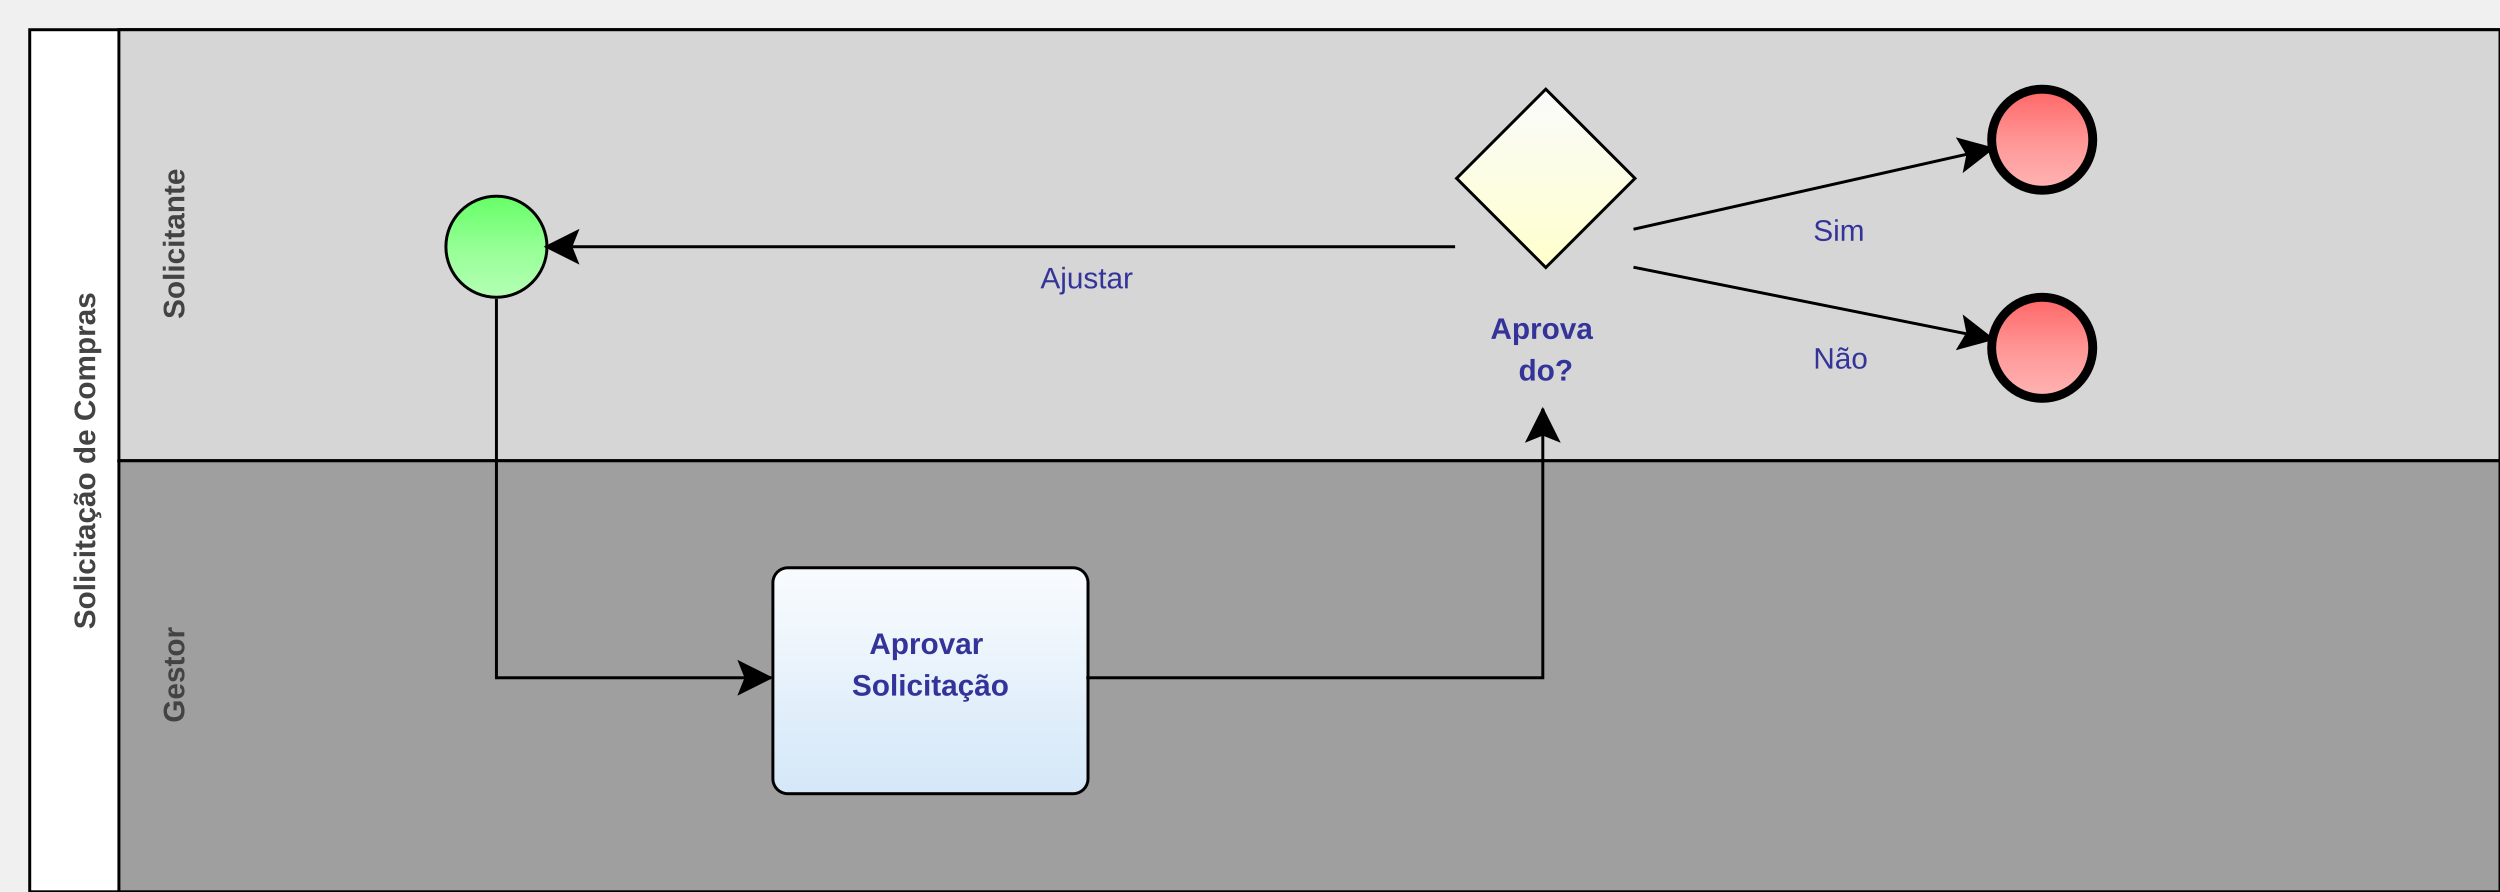
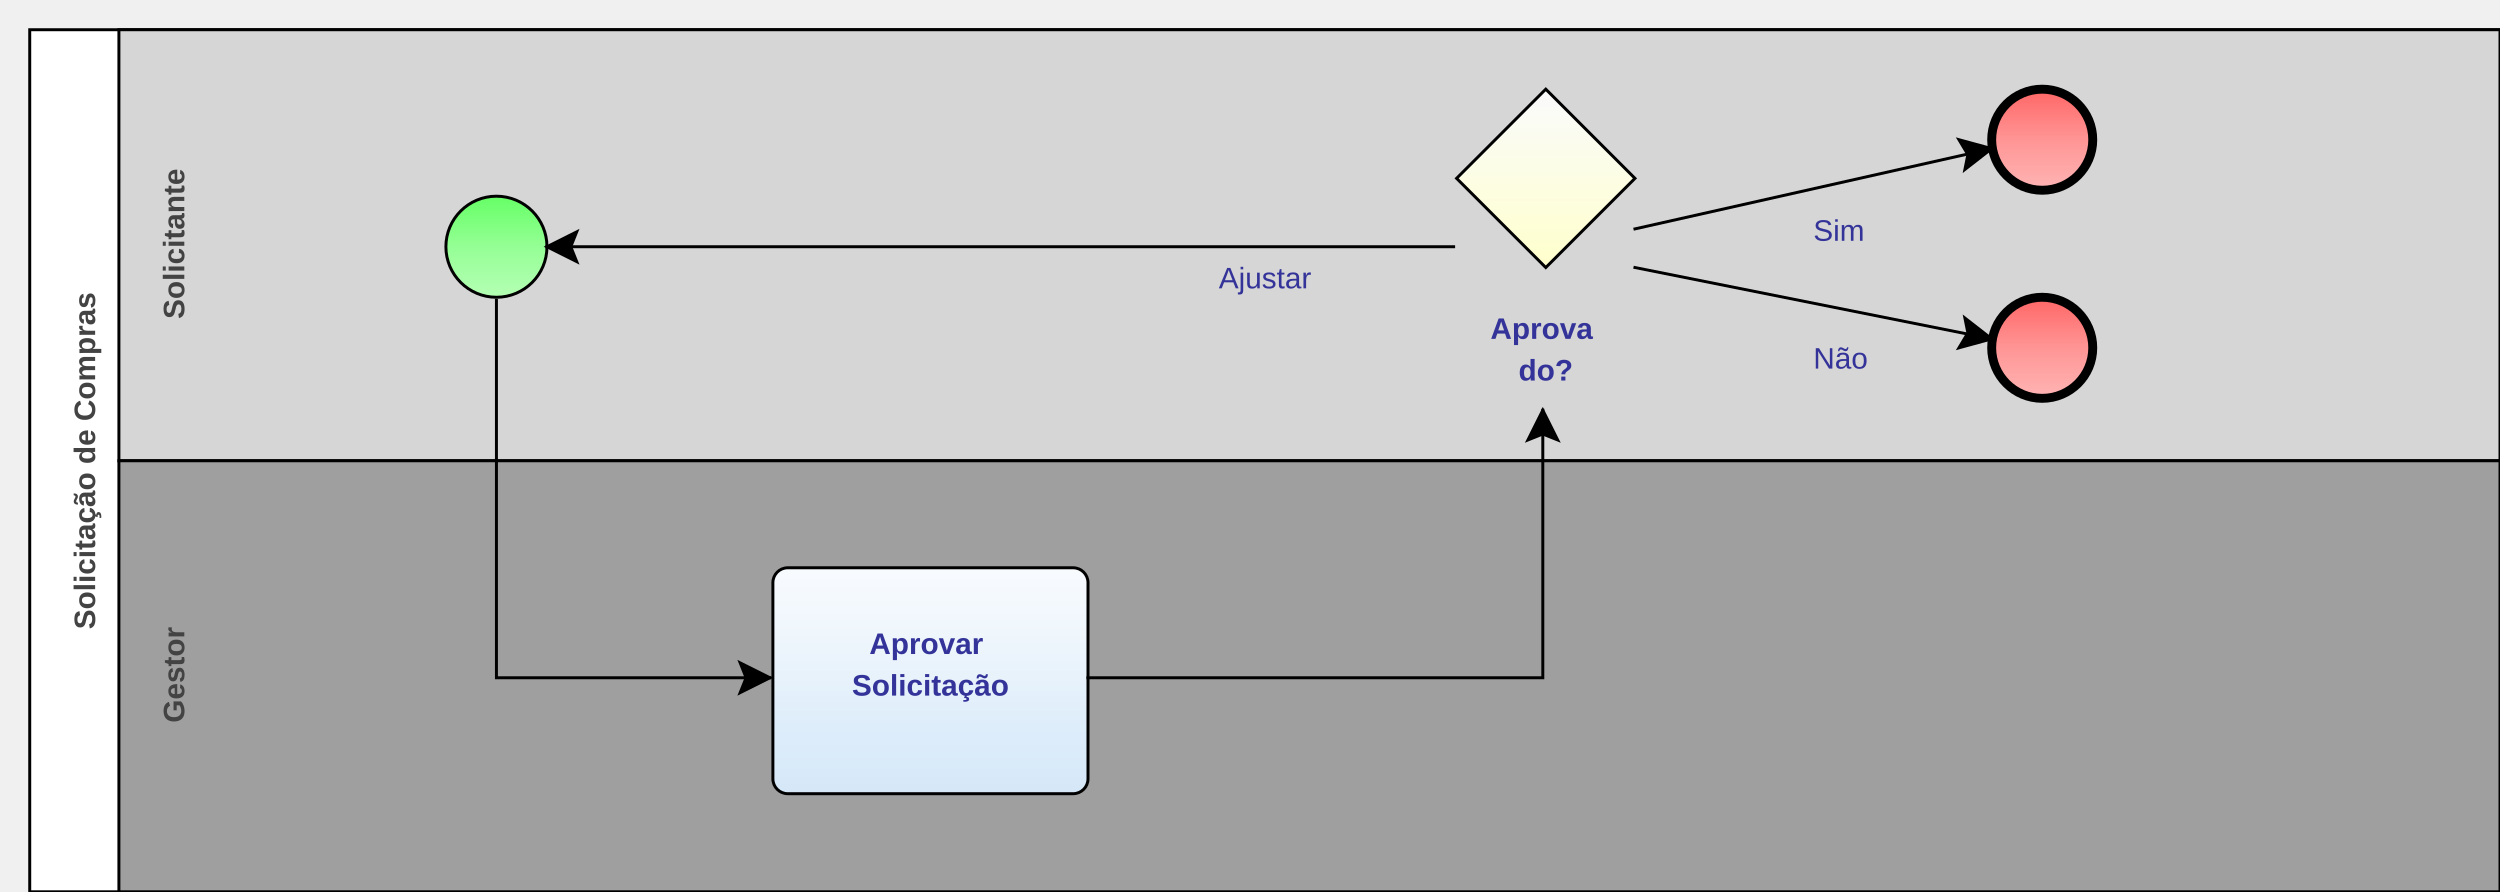
<svg xmlns="http://www.w3.org/2000/svg" xmlns:xlink="http://www.w3.org/1999/xlink" style="stroke-dasharray:none; shape-rendering:auto; font-family:'Arial'; text-rendering:auto; fill-opacity:1; color-interpolation:auto; color-rendering:auto; font-size:12; fill:black; stroke:black; image-rendering:auto; stroke-miterlimit:10; stroke-linecap:square; stroke-linejoin:miter; font-style:normal; stroke-width:1; stroke-dashoffset:0; font-weight:normal; stroke-opacity:1;" contentScriptType="text/ecmascript" preserveAspectRatio="xMidYMid meet" zoomAndPan="magnify" version="1.0" contentStyleType="text/css" xml:xlink="http://www.w3.org/1999/xlink" width="841" height="300">
  <rect x="10" y="10" width="831" height="290" ry="0" rx="0" style="stroke:#000000; fill:#FFFFFF" />
  <rect x="40" y="10" width="801" height="145" ry="0" rx="0" style="stroke:#000000; fill:#D6D6D6" />
  <g componentSequence="3">
    <text x="-82" y="48" transform="rotate(270)" text-anchor="middle" style="font-weight:bold;font-size:10px;stroke:none; fill:#434343">
      <tspan dy="14" x="-82">Solicitante</tspan>
    </text>
  </g>
  <rect x="40" y="155" width="801" height="145" ry="0" rx="0" style="stroke:#000000; fill:#9F9F9F" />
  <g componentSequence="2">
    <text x="-227" y="48" transform="rotate(270)" text-anchor="middle" style="font-weight:bold;font-size:10px;stroke:none; fill:#434343">
      <tspan dy="14" x="-227">Gestor</tspan>
    </text>
  </g>
  <g componentSequence="1">
    <text x="-155" y="18" transform="rotate(270)" text-anchor="middle" style="font-weight:bold;font-size:10px;stroke:none; fill:#434343">
      <tspan dy="14" x="-155">Solicitação de Compras</tspan>
    </text>
  </g>
  <g sequence="4">
-     <ellipse cx="167" cy="83" rx="17" ry="17" stroke-width="1" style="fill:url(#linearGradient66FF6696FF96B6FFB6_514944400);" stroke="336633" />
+     <ellipse cx="167" cy="83" rx="17" ry="17" stroke-width="1" style="fill:url(#linearGradient66FF6696FF96B6FFB6_482557379);" stroke="336633" />
  </g>
  <g sequence="5">
-     <rect x="260" y="191" width="106" height="76" ry="5" rx="5" style="fill:url(#linearGradientF8FBFEEDF5FCDEEDFAD4E7F8E2E5E9_276205622);" stroke="191970" />
+     <rect x="260" y="191" width="106" height="76" ry="5" rx="5" style="fill:url(#linearGradientF8FBFEEDF5FCDEEDFAD4E7F8E2E5E9_302305323);" stroke="191970" />
  </g>
  <g componentSequence="5">
    <text x="313" y="206" text-anchor="middle" style="font-weight:bold;font-size:10px;stroke:none; fill:#333399">
      <tspan dy="14" x="313">Aprovar</tspan>
      <tspan dy="14" x="313">Solicitação</tspan>
    </text>
  </g>
  <g sequence="9">
-     <polygon points=" 490 60 520 30 550 60 520 90 490 60" style="fill:url(#linearGradientFAFBFCFFFFCC_340330208);" stroke="000000" />
+     <polygon points=" 490 60 520 30 550 60 520 90 490 60" style="fill:url(#linearGradientFAFBFCFFFFCC_372987571);" stroke="000000" />
  </g>
  <g componentSequence="9">
    <text x="520" y="100" text-anchor="middle" style="font-weight:bold;font-size:10px;stroke:none; fill:#333399">
      <tspan dy="14" x="520">Aprova</tspan>
      <tspan dy="14" x="520">do?</tspan>
    </text>
  </g>
  <g sequence="11">
-     <ellipse cx="687" cy="47" rx="17" ry="17" stroke-width="3" style="fill:url(#linearGradientFF6666FF9696FFB6B6_1363909133);" stroke="993333" />
+     <ellipse cx="687" cy="47" rx="17" ry="17" stroke-width="3" style="fill:url(#linearGradientFF6666FF9696FFB6B6_1396300304);" stroke="993333" />
  </g>
  <g sequence="13">
-     <ellipse cx="687" cy="117" rx="17" ry="17" stroke-width="3" style="fill:url(#linearGradientFF6666FF9696FFB6B6_1141092441);" stroke="993333" />
+     <ellipse cx="687" cy="117" rx="17" ry="17" stroke-width="3" style="fill:url(#linearGradientFF6666FF9696FFB6B6_1452398737);" stroke="993333" />
  </g>
  <g componentSequence="6">
    <text x="177" y="211" style="font-size:10px;font-weight:none;stroke:none; fill:#333399" text-anchor="left" />
  </g>
  <g componentSequence="10">
    <text x="498" y="228" style="font-size:10px;font-weight:none;stroke:none; fill:#333399" text-anchor="left" />
  </g>
  <g componentSequence="12">
    <text x="610" y="67" style="font-size:10px;font-weight:none;stroke:none; fill:#333399" text-anchor="left">
      <tspan dy="14" x="610">Sim</tspan>
    </text>
  </g>
  <g componentSequence="14">
    <text x="610" y="110" style="font-size:10px;font-weight:none;stroke:none; fill:#333399" text-anchor="left">
      <tspan dy="14" x="610">Não</tspan>
    </text>
  </g>
  <g componentSequence="15">
-     <text x="350" y="83" style="font-size:10px;font-weight:none;stroke:none; fill:#333399" text-anchor="left">
-       <tspan dy="14" x="350">Ajustar</tspan>
+     <text x="410" y="83" style="font-size:10px;font-weight:none;stroke:none; fill:#333399" text-anchor="left">
+       <tspan dy="14" x="410">Ajustar</tspan>
    </text>
  </g>
  <path style="fill:none; stroke:#000000;stroke-width:1" d="M167.0 101.0 L167.0 228.0 L259.0 228.0" />
  <polygon style="fill:#000000; stroke:#000000;" points=" 249 223 259 228 249 233 251 228" />
  <path style="fill:none; stroke:#000000;stroke-width:1" d="M489.0 83.0 L184.0 83.0" />
  <polygon style="fill:#000000; stroke:#000000;" points=" 194 88 184 83 194 78 192 83" />
  <path style="fill:none; stroke:#000000;stroke-width:1" d="M366.0 228.0 L519.0 228.0 L519.0 138.0" />
  <polygon style="fill:#000000; stroke:#000000;" points=" 514 148 519 138 524 148 519 146" />
  <path style="fill:none; stroke:#000000;stroke-width:1" d="M550.0 77.0 L670.0 50.0" />
  <polygon style="fill:#000000; stroke:#000000;" points=" 659 47 670 50 661 57 662 52" />
  <path style="fill:none; stroke:#000000;stroke-width:1" d="M550.0 90.0 L670.0 114.0" />
  <polygon style="fill:#000000; stroke:#000000;" points=" 661 107 670 114 659 117 662 112" />
  <defs>
-     <linearGradient xlink:href="#linearGradient66FF6696FF96B6FFB6" id="linearGradient66FF6696FF96B6FFB6_514944400" x1="0" y1="66.0" x2="0" y2="101.0" gradientUnits="userSpaceOnUse" xlink:type="simple" xlink:actuate="onLoad" xlink:show="other" />
+     <linearGradient xlink:href="#linearGradient66FF6696FF96B6FFB6" id="linearGradient66FF6696FF96B6FFB6_482557379" x1="0" y1="66.0" x2="0" y2="101.0" gradientUnits="userSpaceOnUse" xlink:type="simple" xlink:actuate="onLoad" xlink:show="other" />
    <linearGradient id="linearGradient66FF6696FF96B6FFB6">
      <stop style="stop-color:#66FF66;stop-opacity:1;" offset="0.0" id="stop66FF66" />
      <stop style="stop-color:#96FF96;stop-opacity:1;" offset="0.5" id="stop96FF96" />
      <stop style="stop-color:#B6FFB6;stop-opacity:1;" offset="1.0" id="stopB6FFB6" />
    </linearGradient>
-     <linearGradient xlink:href="#linearGradientF8FBFEEDF5FCDEEDFAD4E7F8E2E5E9" id="linearGradientF8FBFEEDF5FCDEEDFAD4E7F8E2E5E9_276205622" x1="0" y1="191.0" x2="0" y2="297.0" gradientUnits="userSpaceOnUse" xlink:type="simple" xlink:actuate="onLoad" xlink:show="other" />
+     <linearGradient xlink:href="#linearGradientF8FBFEEDF5FCDEEDFAD4E7F8E2E5E9" id="linearGradientF8FBFEEDF5FCDEEDFAD4E7F8E2E5E9_302305323" x1="0" y1="191.0" x2="0" y2="297.0" gradientUnits="userSpaceOnUse" xlink:type="simple" xlink:actuate="onLoad" xlink:show="other" />
    <linearGradient id="linearGradientF8FBFEEDF5FCDEEDFAD4E7F8E2E5E9">
      <stop style="stop-color:#F8FBFE;stop-opacity:1;" offset="0.0" id="stopF8FBFE" />
      <stop style="stop-color:#EDF5FC;stop-opacity:1;" offset="0.25" id="stopEDF5FC" />
      <stop style="stop-color:#DEEDFA;stop-opacity:1;" offset="0.5" id="stopDEEDFA" />
      <stop style="stop-color:#D4E7F8;stop-opacity:1;" offset="0.75" id="stopD4E7F8" />
      <stop style="stop-color:#E2E5E9;stop-opacity:1;" offset="1.0" id="stopE2E5E9" />
    </linearGradient>
-     <linearGradient xlink:href="#linearGradientFAFBFCFFFFCC" id="linearGradientFAFBFCFFFFCC_340330208" x1="0" y1="30.0" x2="0" y2="90.0" gradientUnits="userSpaceOnUse" xlink:type="simple" xlink:actuate="onLoad" xlink:show="other" />
+     <linearGradient xlink:href="#linearGradientFAFBFCFFFFCC" id="linearGradientFAFBFCFFFFCC_372987571" x1="0" y1="30.0" x2="0" y2="90.0" gradientUnits="userSpaceOnUse" xlink:type="simple" xlink:actuate="onLoad" xlink:show="other" />
    <linearGradient id="linearGradientFAFBFCFFFFCC">
      <stop style="stop-color:#FAFBFC;stop-opacity:1;" offset="0.0" id="stopFAFBFC" />
      <stop style="stop-color:#FFFFCC;stop-opacity:1;" offset="1.0" id="stopFFFFCC" />
    </linearGradient>
-     <linearGradient xlink:href="#linearGradientFF6666FF9696FFB6B6" id="linearGradientFF6666FF9696FFB6B6_1363909133" x1="0" y1="30.0" x2="0" y2="65.0" gradientUnits="userSpaceOnUse" xlink:type="simple" xlink:actuate="onLoad" xlink:show="other" />
+     <linearGradient xlink:href="#linearGradientFF6666FF9696FFB6B6" id="linearGradientFF6666FF9696FFB6B6_1396300304" x1="0" y1="30.0" x2="0" y2="65.0" gradientUnits="userSpaceOnUse" xlink:type="simple" xlink:actuate="onLoad" xlink:show="other" />
    <linearGradient id="linearGradientFF6666FF9696FFB6B6">
      <stop style="stop-color:#FF6666;stop-opacity:1;" offset="0.0" id="stopFF6666" />
      <stop style="stop-color:#FF9696;stop-opacity:1;" offset="0.5" id="stopFF9696" />
      <stop style="stop-color:#FFB6B6;stop-opacity:1;" offset="1.0" id="stopFFB6B6" />
    </linearGradient>
-     <linearGradient xlink:href="#linearGradientFF6666FF9696FFB6B6" id="linearGradientFF6666FF9696FFB6B6_1141092441" x1="0" y1="100.0" x2="0" y2="135.0" gradientUnits="userSpaceOnUse" xlink:type="simple" xlink:actuate="onLoad" xlink:show="other" />
+     <linearGradient xlink:href="#linearGradientFF6666FF9696FFB6B6" id="linearGradientFF6666FF9696FFB6B6_1452398737" x1="0" y1="100.0" x2="0" y2="135.0" gradientUnits="userSpaceOnUse" xlink:type="simple" xlink:actuate="onLoad" xlink:show="other" />
  </defs>
</svg>
